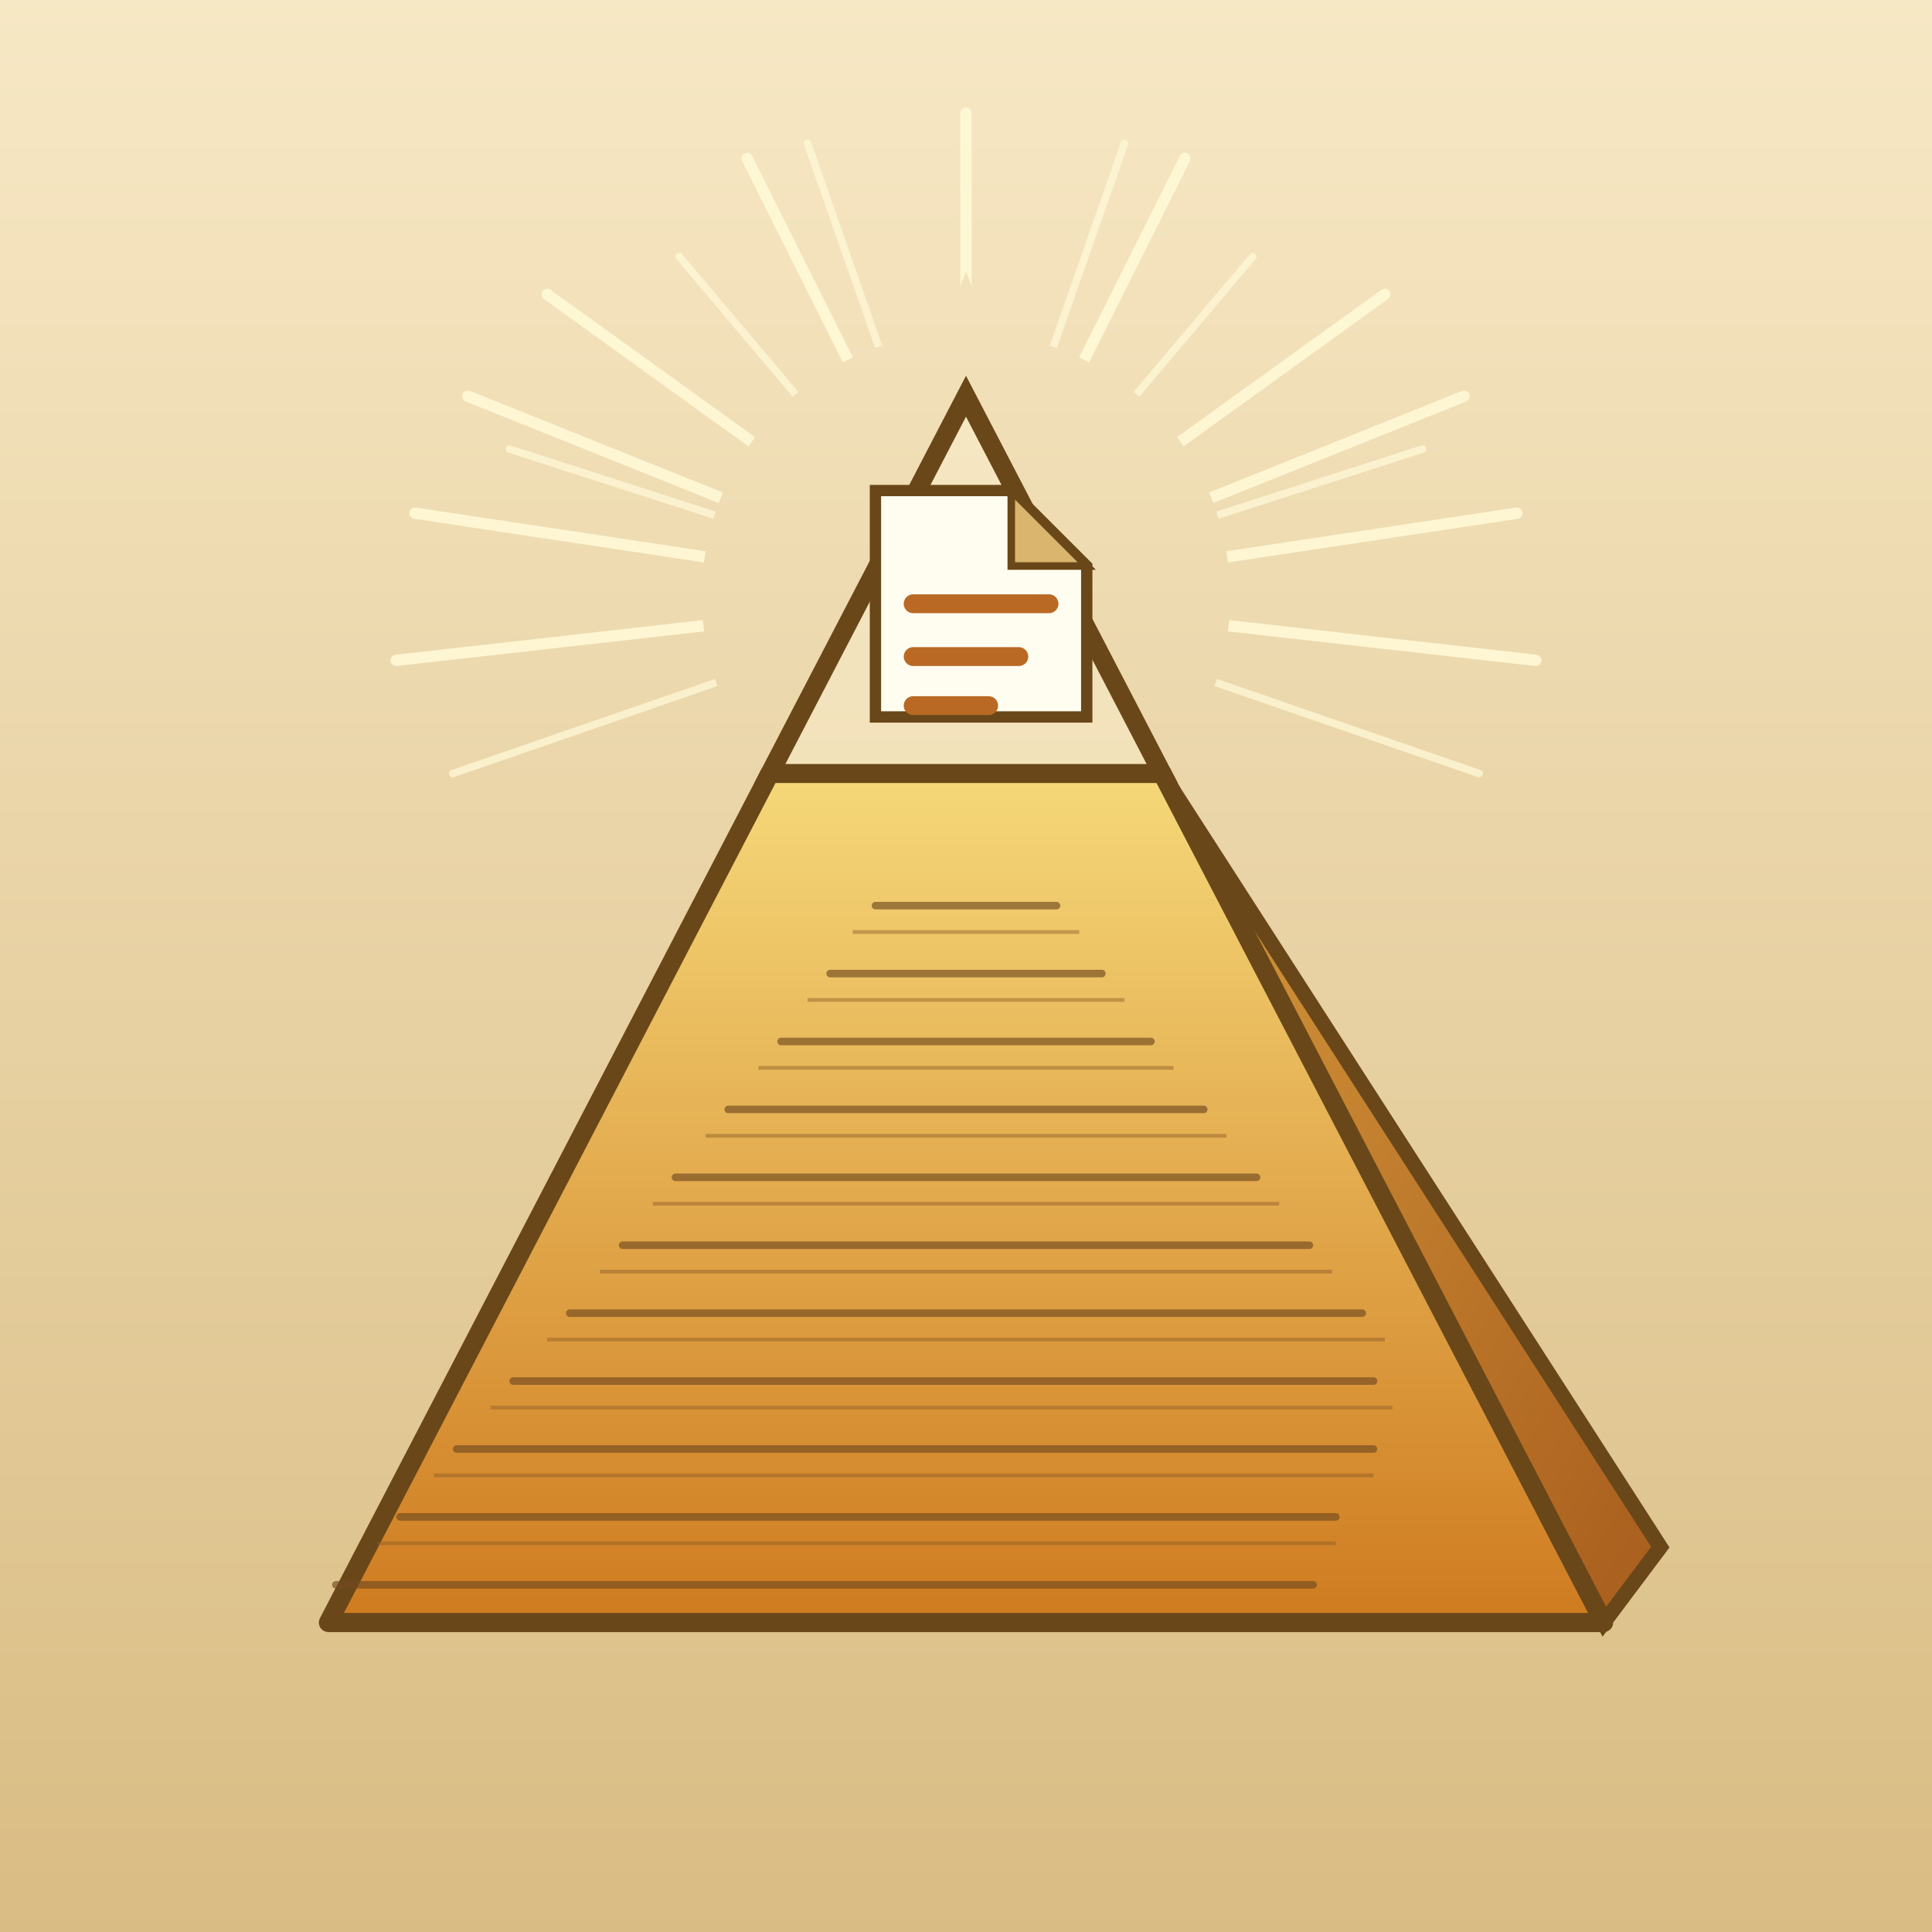
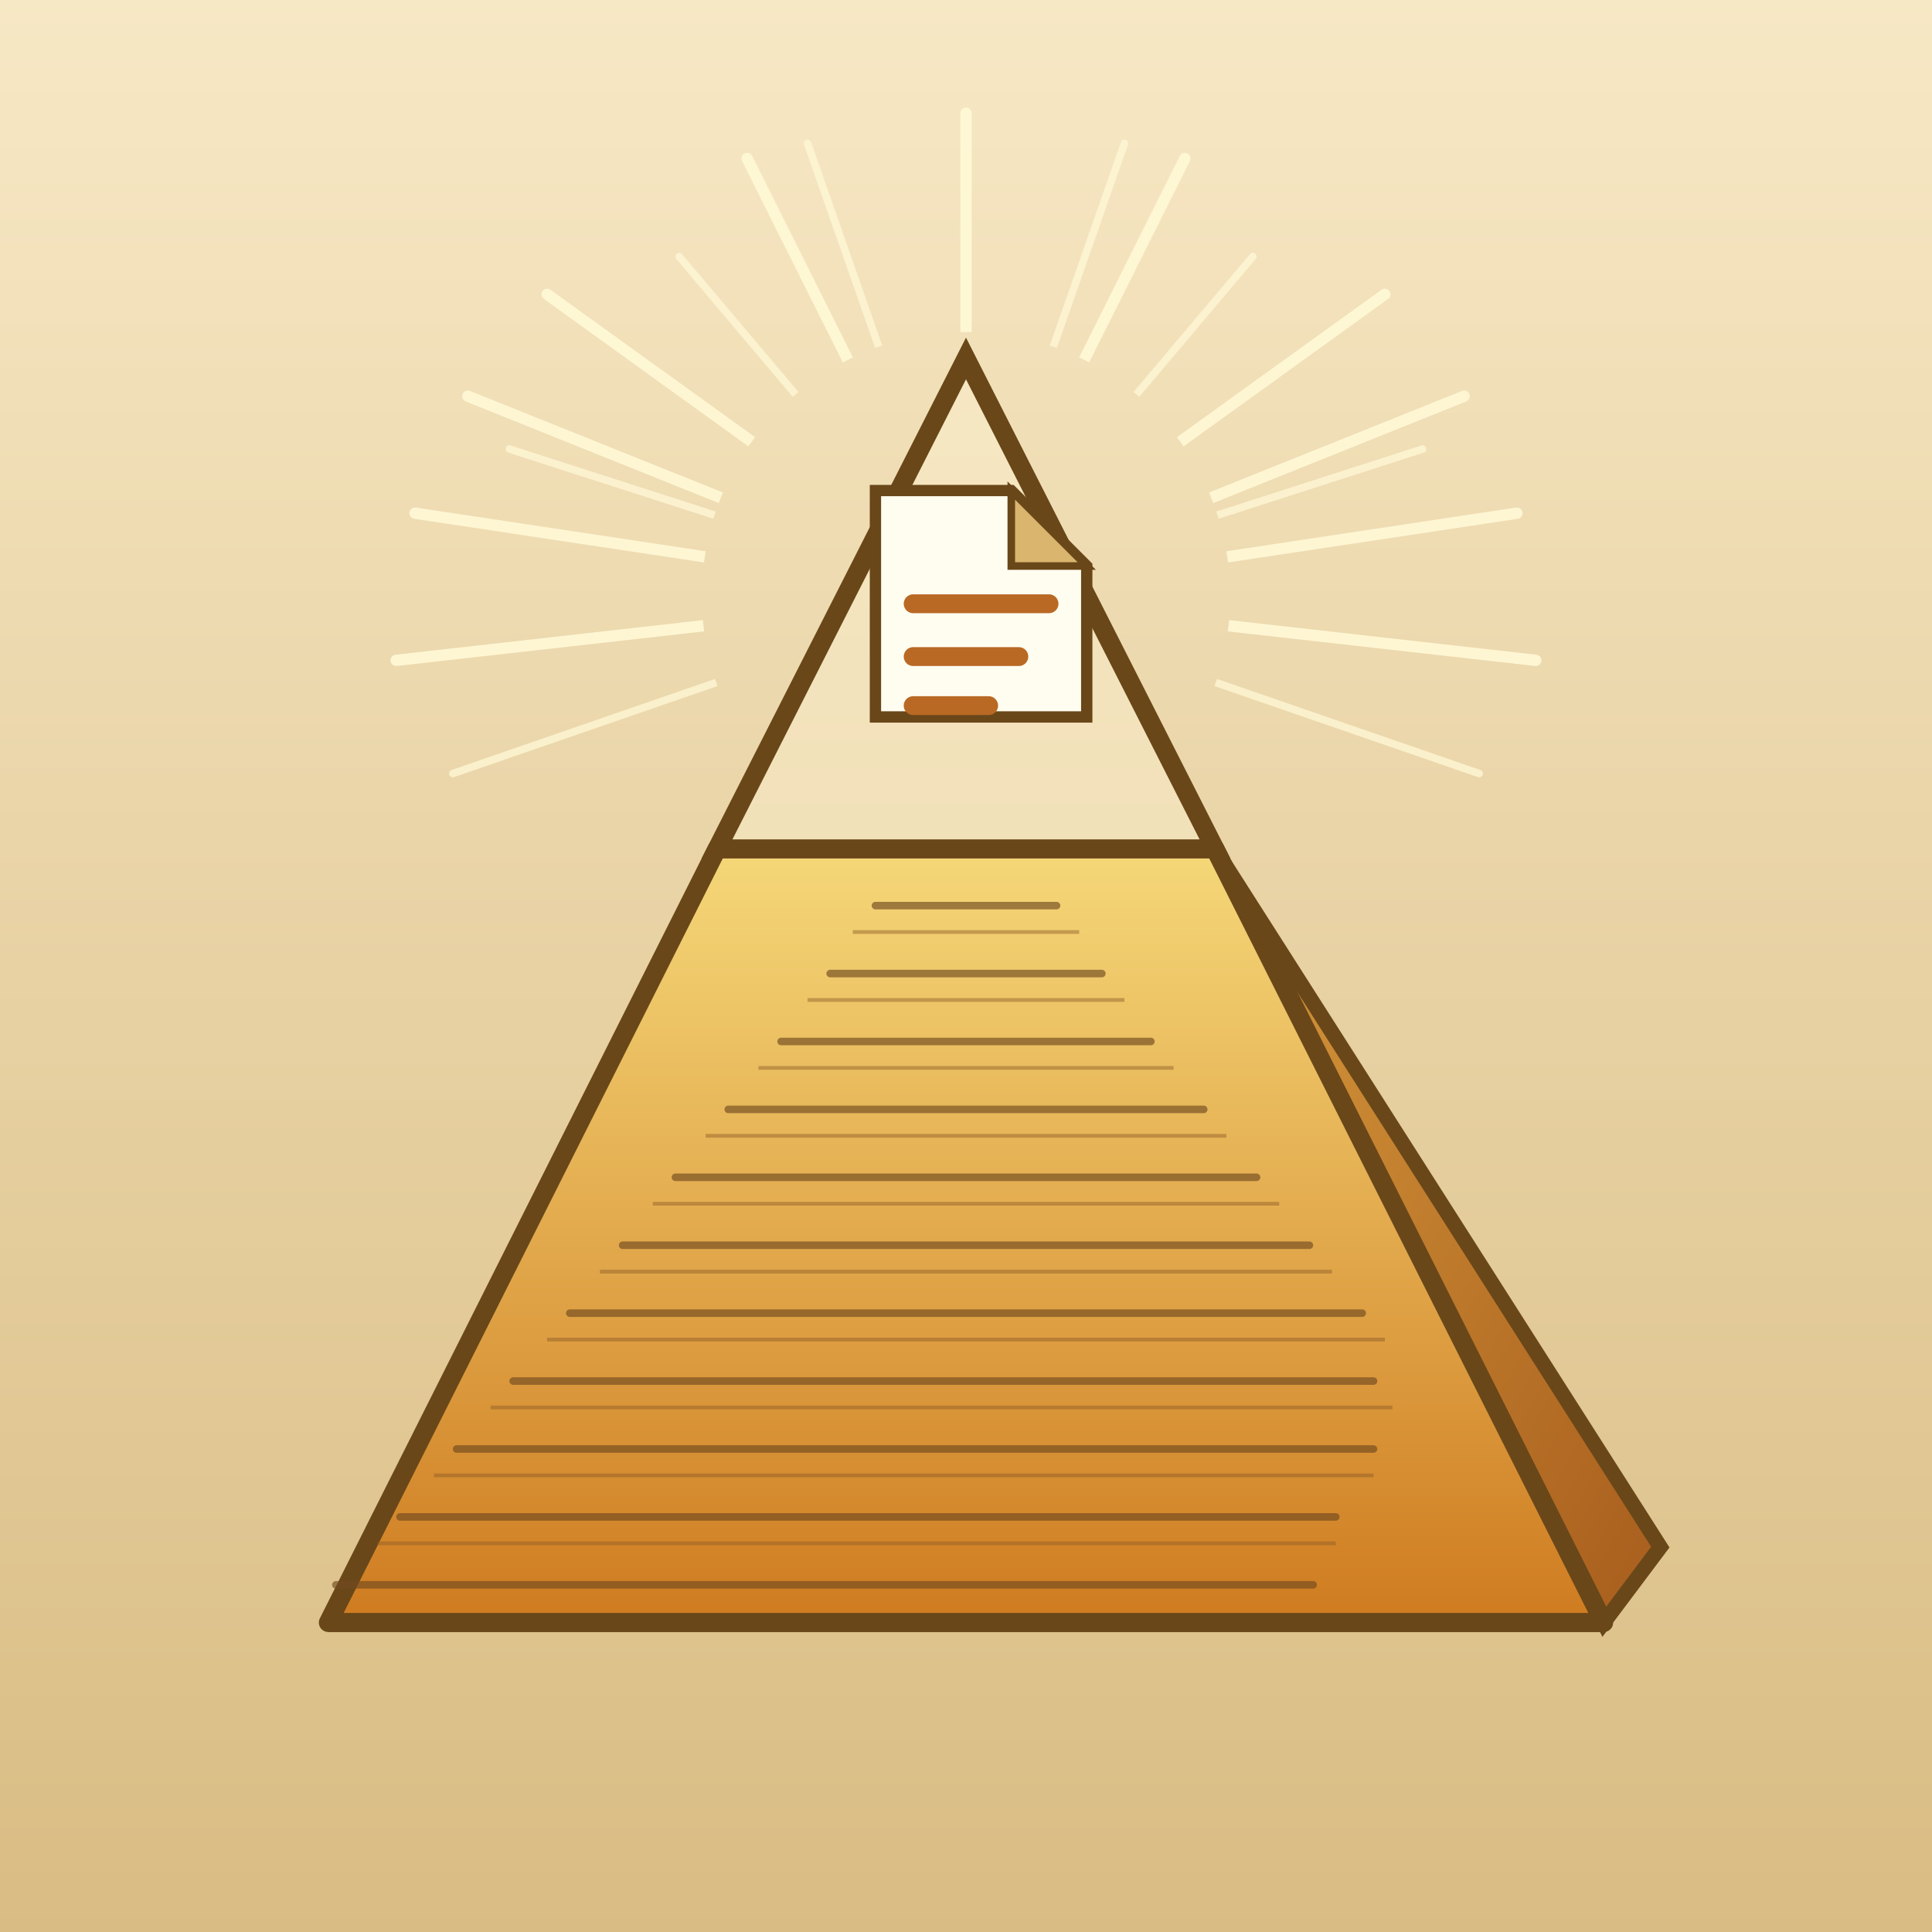
<svg xmlns="http://www.w3.org/2000/svg" viewBox="0 0 512 512" width="512" height="512">
  <defs>
    <linearGradient id="paper" x1="0" y1="0" x2="0" y2="1">
      <stop stop-color="#f7e8c5" />
      <stop offset="1" stop-color="#d9bc83" />
    </linearGradient>
    <linearGradient id="face" x1="0" y1="0" x2="0" y2="1">
      <stop stop-color="#f5d879" />
      <stop offset="1" stop-color="#cf7b20" />
    </linearGradient>
    <linearGradient id="side" x1="0" y1="0" x2="1" y2="1">
      <stop stop-color="#d79a3c" />
      <stop offset="1" stop-color="#a85d1d" />
    </linearGradient>
    <mask id="rayMask">
      <rect width="512" height="512" fill="white" />
-       <polygon points="256,72 204,205 308,205" fill="black" />
+       <polygon points="256,95 190,225 322,225" fill="black" />
      <circle cx="256" cy="158" r="70" fill="black" />
    </mask>
  </defs>
  <rect width="512" height="512" fill="url(#paper)" />
  <g mask="url(#rayMask)" stroke="#FFF8D6" stroke-linecap="round" fill="none">
    <path d="M256 158V30 M256 158L198 42 M256 158L314 42 M256 158L145 78 M256 158L367 78 M256 158L124 105 M256 158L388 105 M256 158L110 136 M256 158L402 136 M256 158L105 175 M256 158L407 175" stroke-width="3" stroke-opacity=".92" />
    <path d="M256 158L214 38 M256 158L298 38 M256 158L180 68 M256 158L332 68 M256 158L135 119 M256 158L377 119 M256 158L120 205 M256 158L392 205" stroke-width="2" stroke-opacity=".75" />
  </g>
-   <polygon points="256,105 204,205 308,205" fill="#fff5d7" fill-opacity=".35" stroke="#694719" stroke-width="5" />
+   <polygon points="256,95 190,225 322,225" fill="#fff5d7" fill-opacity=".35" stroke="#694719" stroke-width="5" />
  <polygon points="232,130 268,130 288,150 288,190 232,190" fill="#fffdf0" stroke="#694719" stroke-width="3" />
  <polygon points="268,130 268,150 288,150" fill="#d9b56e" stroke="#694719" stroke-width="2" />
  <g stroke="#b96924" stroke-width="5" stroke-linecap="round">
    <path d="M242 160h36" />
    <path d="M242 174h28" />
    <path d="M242 187h20" />
  </g>
-   <polygon points="308,205 440,410 425,430" fill="url(#side)" stroke="#694719" stroke-width="4" />
+   <polygon points="322,225 440,410 425,430" fill="url(#side)" stroke="#694719" stroke-width="4" />
  <g stroke="#744722" stroke-width="2" opacity=".7">
    <path d="M274 250l91 157" />
    <path d="M283 256l92 151" />
    <path d="M292 270l87 137" />
    <path d="M302 282l82 125" />
    <path d="M312 298l75 109" />
    <path d="M322 314l65 93" />
    <path d="M332 330l55 77" />
  </g>
-   <polygon points="204,205 308,205 425,430 87,430" fill="url(#face)" stroke="#694719" stroke-width="5" stroke-linejoin="round" />
+   <polygon points="190,225 322,225 425,430 87,430" fill="url(#face)" stroke="#694719" stroke-width="5" stroke-linejoin="round" />
  <g stroke="#71491f" stroke-width="2" stroke-linecap="round" opacity=".65">
    <path d="M232 240h48" />
    <path d="M220 258h72" />
    <path d="M207 276h98" />
    <path d="M193 294h126" />
    <path d="M179 312h154" />
    <path d="M165 330h182" />
    <path d="M151 348h210" />
    <path d="M136 366h228" />
    <path d="M121 384h243" />
    <path d="M106 402h248" />
    <path d="M89 420h259" />
  </g>
  <g stroke="#8c5b25" stroke-width="1" opacity=".45">
    <path d="M226 247h60" />
    <path d="M214 265h84" />
    <path d="M201 283h110" />
    <path d="M187 301h138" />
    <path d="M173 319h166" />
    <path d="M159 337h194" />
    <path d="M145 355h222" />
    <path d="M130 373h239" />
    <path d="M115 391h249" />
    <path d="M100 409h254" />
  </g>
  <path d="M87 430h338" stroke="#694719" stroke-width="5" />
</svg>
